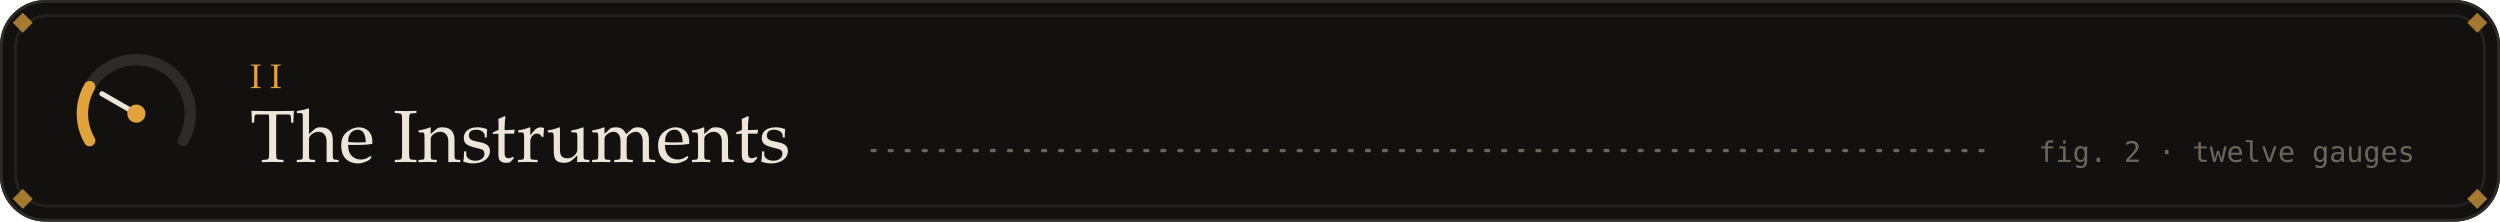
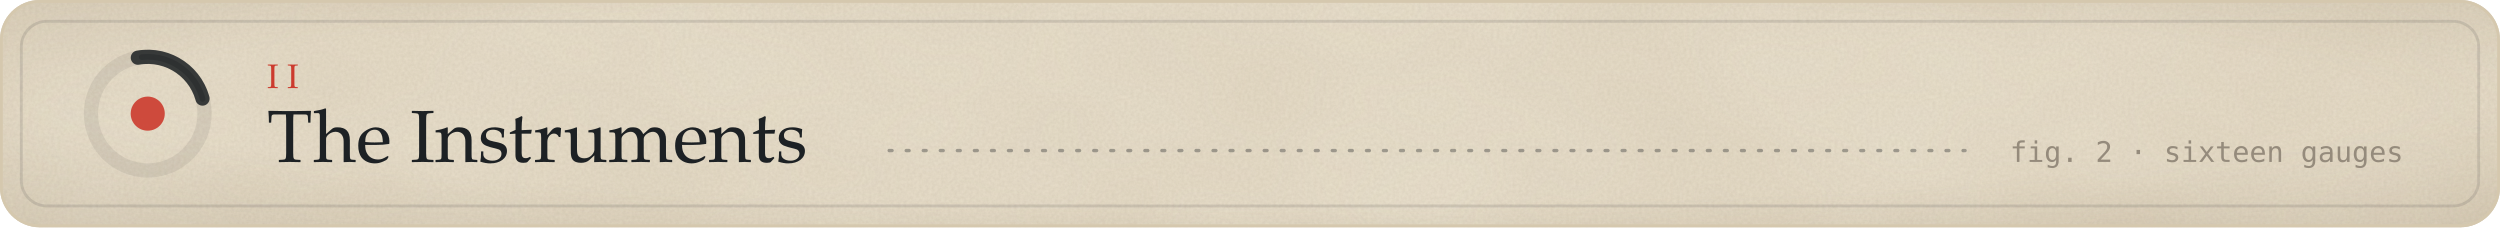
- <svg xmlns="http://www.w3.org/2000/svg" viewBox="0 0 880 78" width="880" height="78" role="img" aria-label="II. The Instruments">
+ <svg xmlns="http://www.w3.org/2000/svg" viewBox="0 0 880 80" width="880" height="80" role="img" aria-label="II. The Instruments">
  <defs>
+     <filter id="s1-fibre" x="0" y="0" width="100%" height="100%">
+       <feTurbulence type="fractalNoise" baseFrequency="0.011 0.018" numOctaves="3" seed="11" />
+       <feColorMatrix values="0 0 0 0 0.55  0 0 0 0 0.45  0 0 0 0 0.3  0 0 0 0.22 0" />
+     </filter>
+     <filter id="s1-grain" x="0" y="0" width="100%" height="100%">
+       <feTurbulence type="fractalNoise" baseFrequency="0.9" numOctaves="2" seed="4" stitchTiles="stitch" />
+       <feColorMatrix values="0 0 0 0 0.3  0 0 0 0 0.25  0 0 0 0 0.18  0 0 0 0.16 0" />
+     </filter>
+     <radialGradient id="s1-vignette" cx="0.5" cy="0.45" r="0.75">
+       <stop offset="0.6" stop-color="#7a6648" stop-opacity="0" />
+       <stop offset="1" stop-color="#7a6648" stop-opacity="0.16" />
+     </radialGradient>
    <clipPath id="s1-clip">
-       <rect width="880" height="78" rx="16" />
+       <rect width="880" height="80" rx="14" />
    </clipPath>
-     <radialGradient id="s1-ember">
-       <stop offset="0" stop-color="#e2a23c" stop-opacity="0.5" />
-       <stop offset="1" stop-color="#e2a23c" stop-opacity="0" />
-     </radialGradient>
  </defs>
  <g clip-path="url(#s1-clip)">
-     <rect width="880" height="78" fill="#121110" />
+     <rect width="880" height="80" fill="#ebe2cf" />
+     <rect width="880" height="80" filter="url(#s1-fibre)" />
+     <rect width="880" height="80" filter="url(#s1-grain)" />
+     <rect width="880" height="80" fill="url(#s1-vignette)" />
+     <circle cx="52" cy="40" r="20" fill="none" stroke="#1d2124" stroke-opacity="0.08" stroke-width="5" />
+     <circle cx="52" cy="40" r="20" fill="none" stroke="#1d2124" stroke-width="5" stroke-opacity="0.85" stroke-linecap="round" stroke-dasharray="29.53 125.66" transform="rotate(-100 52 40)">
+       <animate attributeName="stroke-dasharray" from="0 125.66" to="29.53 125.66" dur="1.6s" calcMode="spline" keyTimes="0;1" keySplines="0.22 1 0.36 1" fill="freeze" />
+     </circle>
+     <circle cx="52" cy="40" r="20" fill="none" stroke="#1d2124" stroke-width="2" stroke-opacity="0.35" stroke-linecap="round" stroke-dasharray="28.27 125.66" transform="rotate(-96 52 40)">
+       <animate attributeName="stroke-dasharray" from="0 125.66" to="28.27 125.66" dur="1.6s" calcMode="spline" keyTimes="0;1" keySplines="0.22 1 0.36 1" fill="freeze" />
+     </circle>
+     <circle cx="52" cy="40" r="6" fill="#cc3b2e" opacity="0.9" />
+     <text x="94" y="31" font-family="Georgia, 'Iowan Old Style', 'Palatino Linotype', 'Times New Roman', serif" font-size="12" fill="#cc3b2e" letter-spacing="3">II</text>
+     <text x="94" y="57" font-family="Georgia, 'Iowan Old Style', 'Palatino Linotype', 'Times New Roman', serif" font-size="26" fill="#1d2124">The Instruments</text>
+     <line x1="313" y1="53" x2="691.7" y2="53" stroke="#1d2124" stroke-opacity="0.35" stroke-width="1.2" stroke-dasharray="1 5" stroke-linecap="round" />
+     <text x="846" y="57" font-family="ui-monospace, SFMono-Regular, Menlo, Consolas, 'DejaVu Sans Mono', monospace" font-size="10" fill="#958b7c" text-anchor="end">fig. 2 · sixteen gauges</text>
  </g>
-   <rect x="0.5" y="0.5" width="879" height="77" rx="15.5" fill="none" stroke="#2d2b27" />
-   <rect x="5.5" y="5.5" width="869" height="67" rx="11" fill="none" stroke="#23211e" />
-   <rect x="5.5" y="5.5" width="5" height="5" fill="#e2a23c" opacity="0.7" transform="rotate(45 8 8)" />
-   <rect x="869.5" y="5.5" width="5" height="5" fill="#e2a23c" opacity="0.7" transform="rotate(45 872 8)" />
-   <rect x="5.5" y="67.5" width="5" height="5" fill="#e2a23c" opacity="0.7" transform="rotate(45 8 70)" />
-   <rect x="869.5" y="67.5" width="5" height="5" fill="#e2a23c" opacity="0.7" transform="rotate(45 872 70)" />
-   <path d="M 31.55 49.5 A 19 19 0 1 1 64.45 49.5" fill="none" stroke="#2d2b27" stroke-width="4" stroke-linecap="round" />
-   <path d="M 31.55 49.5 A 19 19 0 1 1 64.45 49.5" fill="none" stroke="#e2a23c" stroke-width="4" stroke-linecap="round" stroke-dasharray="19.9 79.59">
-     <animate attributeName="stroke-dasharray" from="0 79.59" to="19.9 79.59" dur="1.4s" calcMode="spline" keyTimes="0;1" keySplines="0.22 1 0.36 1" fill="freeze" />
-   </path>
-   <g transform="rotate(210 48 40)">
-     <animateTransform attributeName="transform" type="rotate" from="150 48 40" to="210 48 40" dur="1.4s" calcMode="spline" keyTimes="0;1" keySplines="0.22 1 0.36 1" fill="freeze" />
-     <line x1="48" y1="40" x2="62" y2="40" stroke="#ece5d8" stroke-width="1.8" stroke-linecap="round" />
-   </g>
-   <circle cx="48" cy="40" r="3.2" fill="#e2a23c" />
-   <text x="88" y="31" font-family="Georgia, 'Iowan Old Style', 'Palatino Linotype', 'Times New Roman', serif" font-size="12" fill="#e2a23c" letter-spacing="3">II</text>
-   <text x="88" y="57" font-family="Georgia, 'Iowan Old Style', 'Palatino Linotype', 'Times New Roman', serif" font-size="26" fill="#ece5d8">The Instruments</text>
-   <line x1="307" y1="53" x2="701.8" y2="53" stroke="#6c655b" stroke-width="1.2" stroke-dasharray="1 5" stroke-linecap="round" />
-   <text x="850" y="57" font-family="ui-monospace, SFMono-Regular, Menlo, Consolas, 'DejaVu Sans Mono', monospace" font-size="10" fill="#6c655b" text-anchor="end">fig. 2 · twelve gauges</text>
+   <rect x="0.5" y="0.5" width="879" height="79" rx="13.5" fill="none" stroke="#d5c8ae" />
+   <rect x="7.5" y="7.5" width="865" height="65" rx="9" fill="none" stroke="#1d2124" stroke-opacity="0.12" />
</svg>
